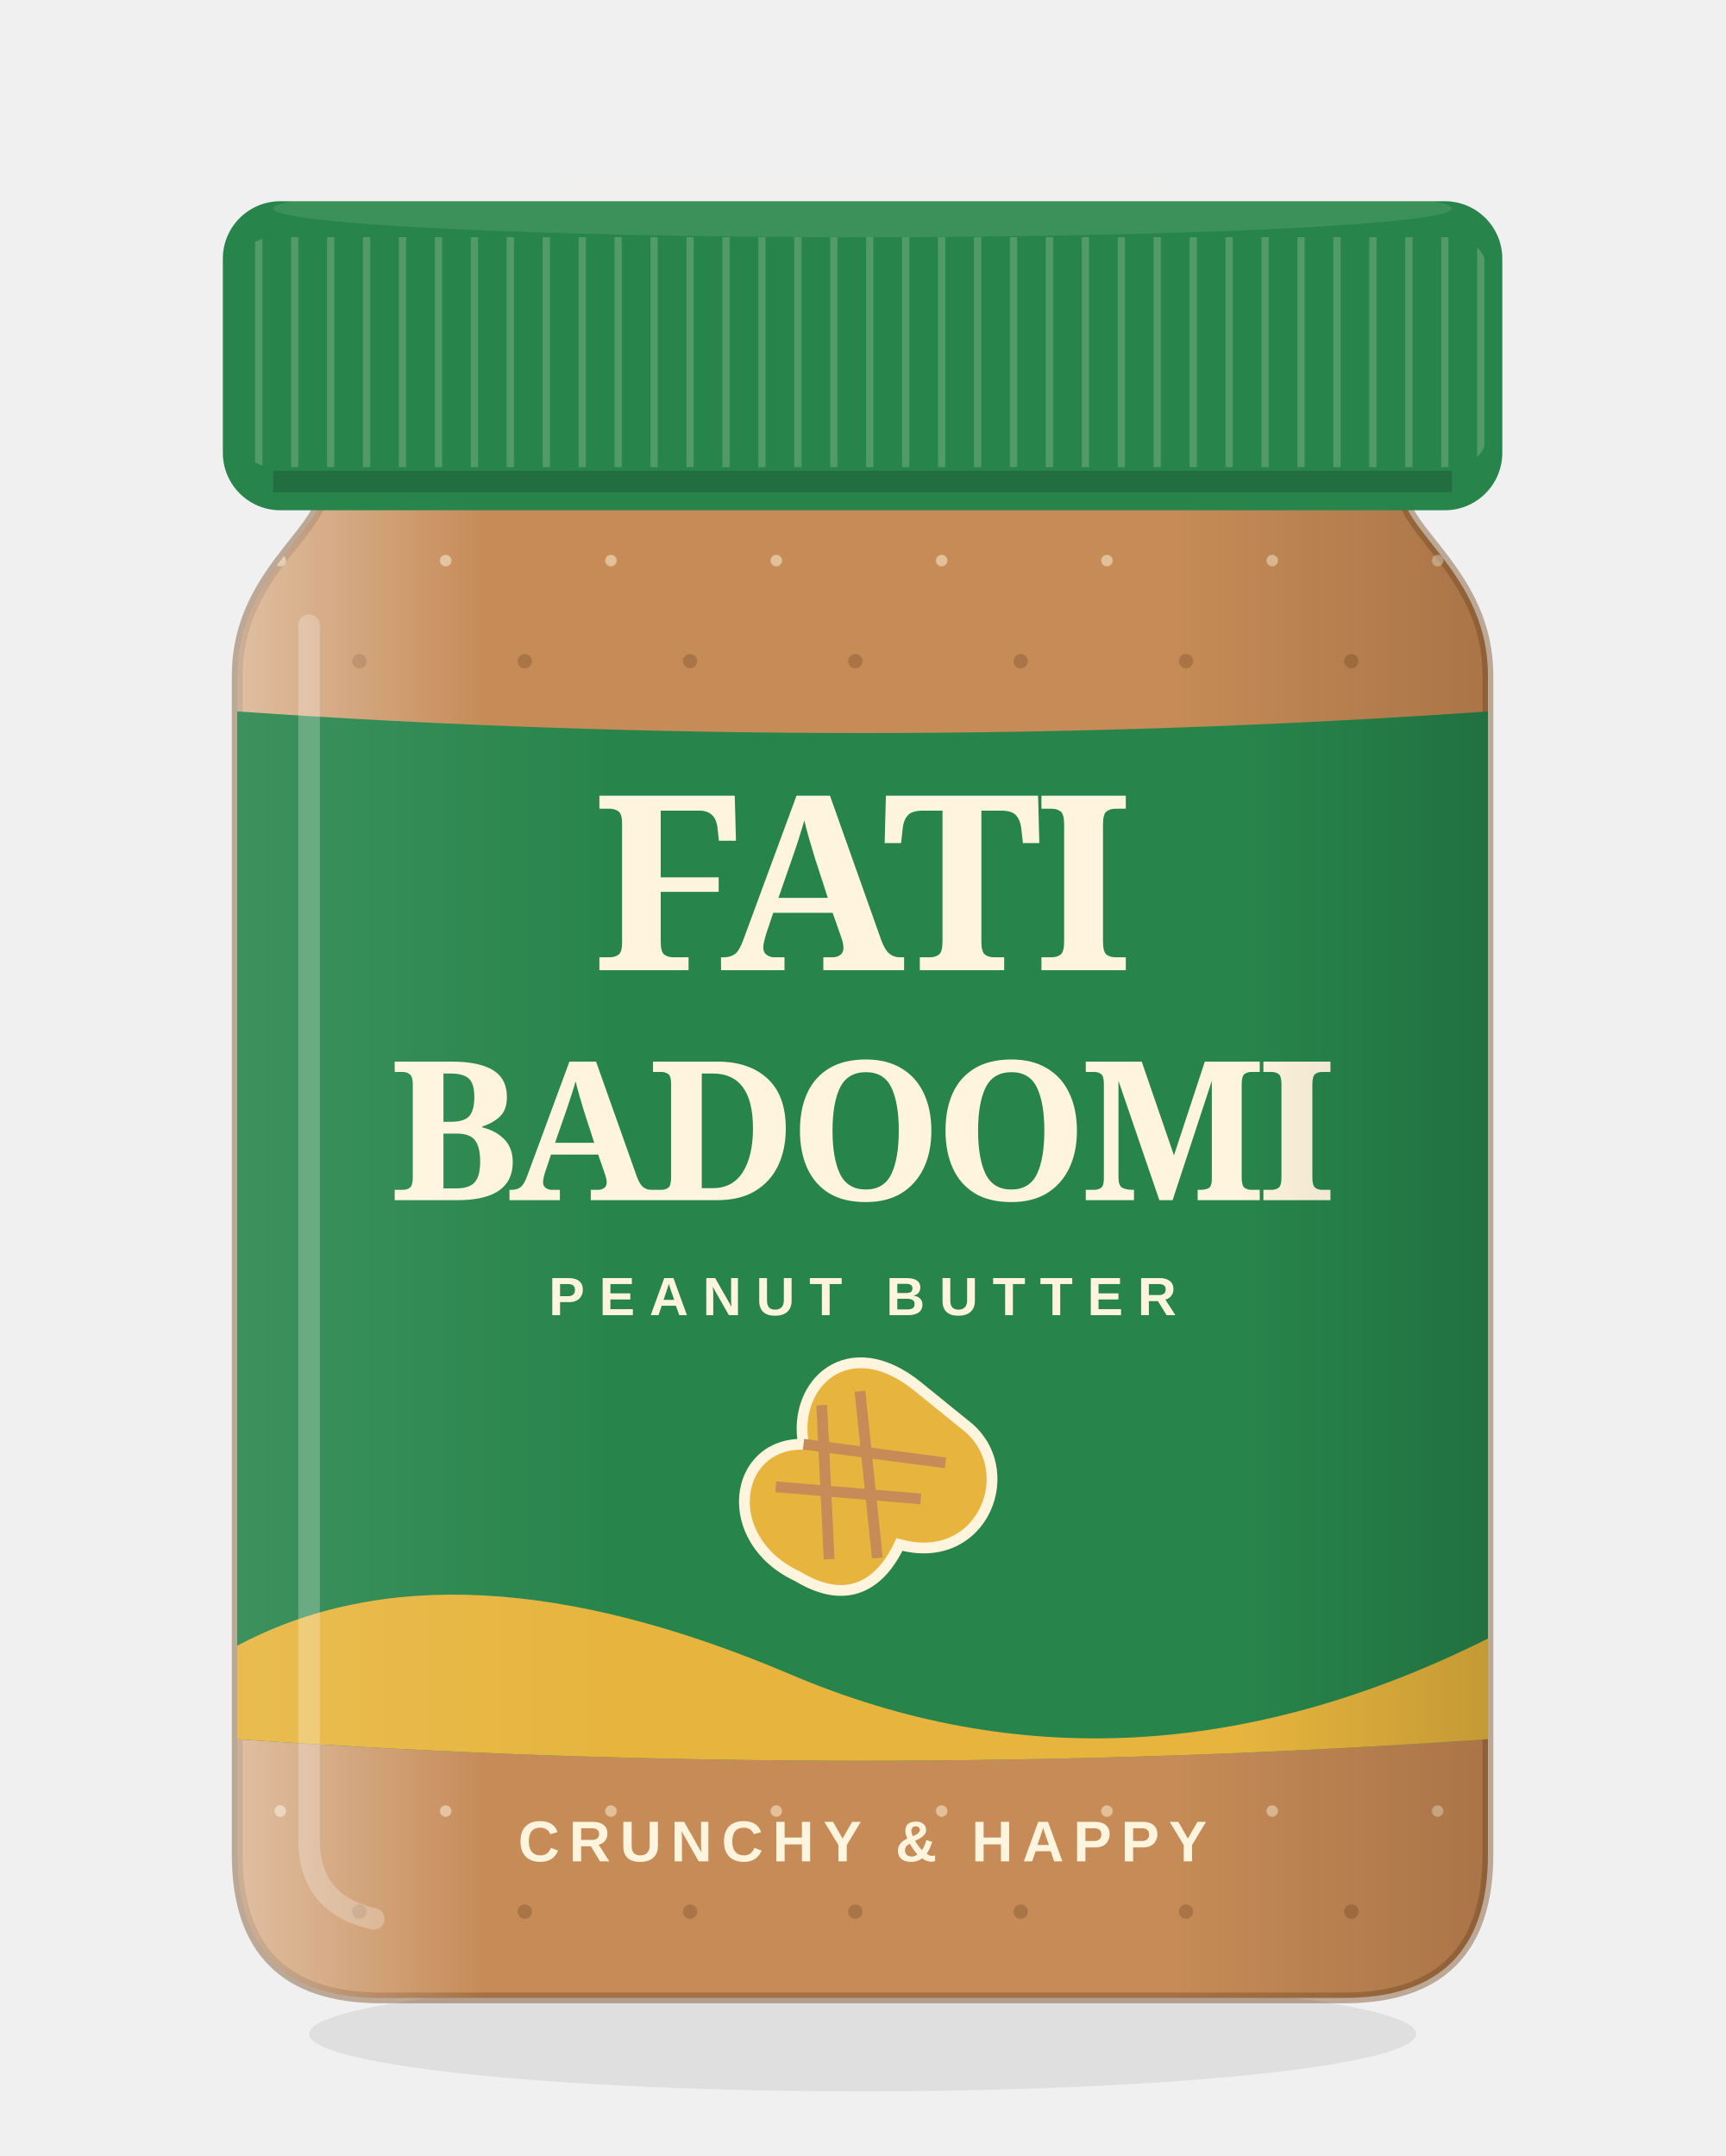
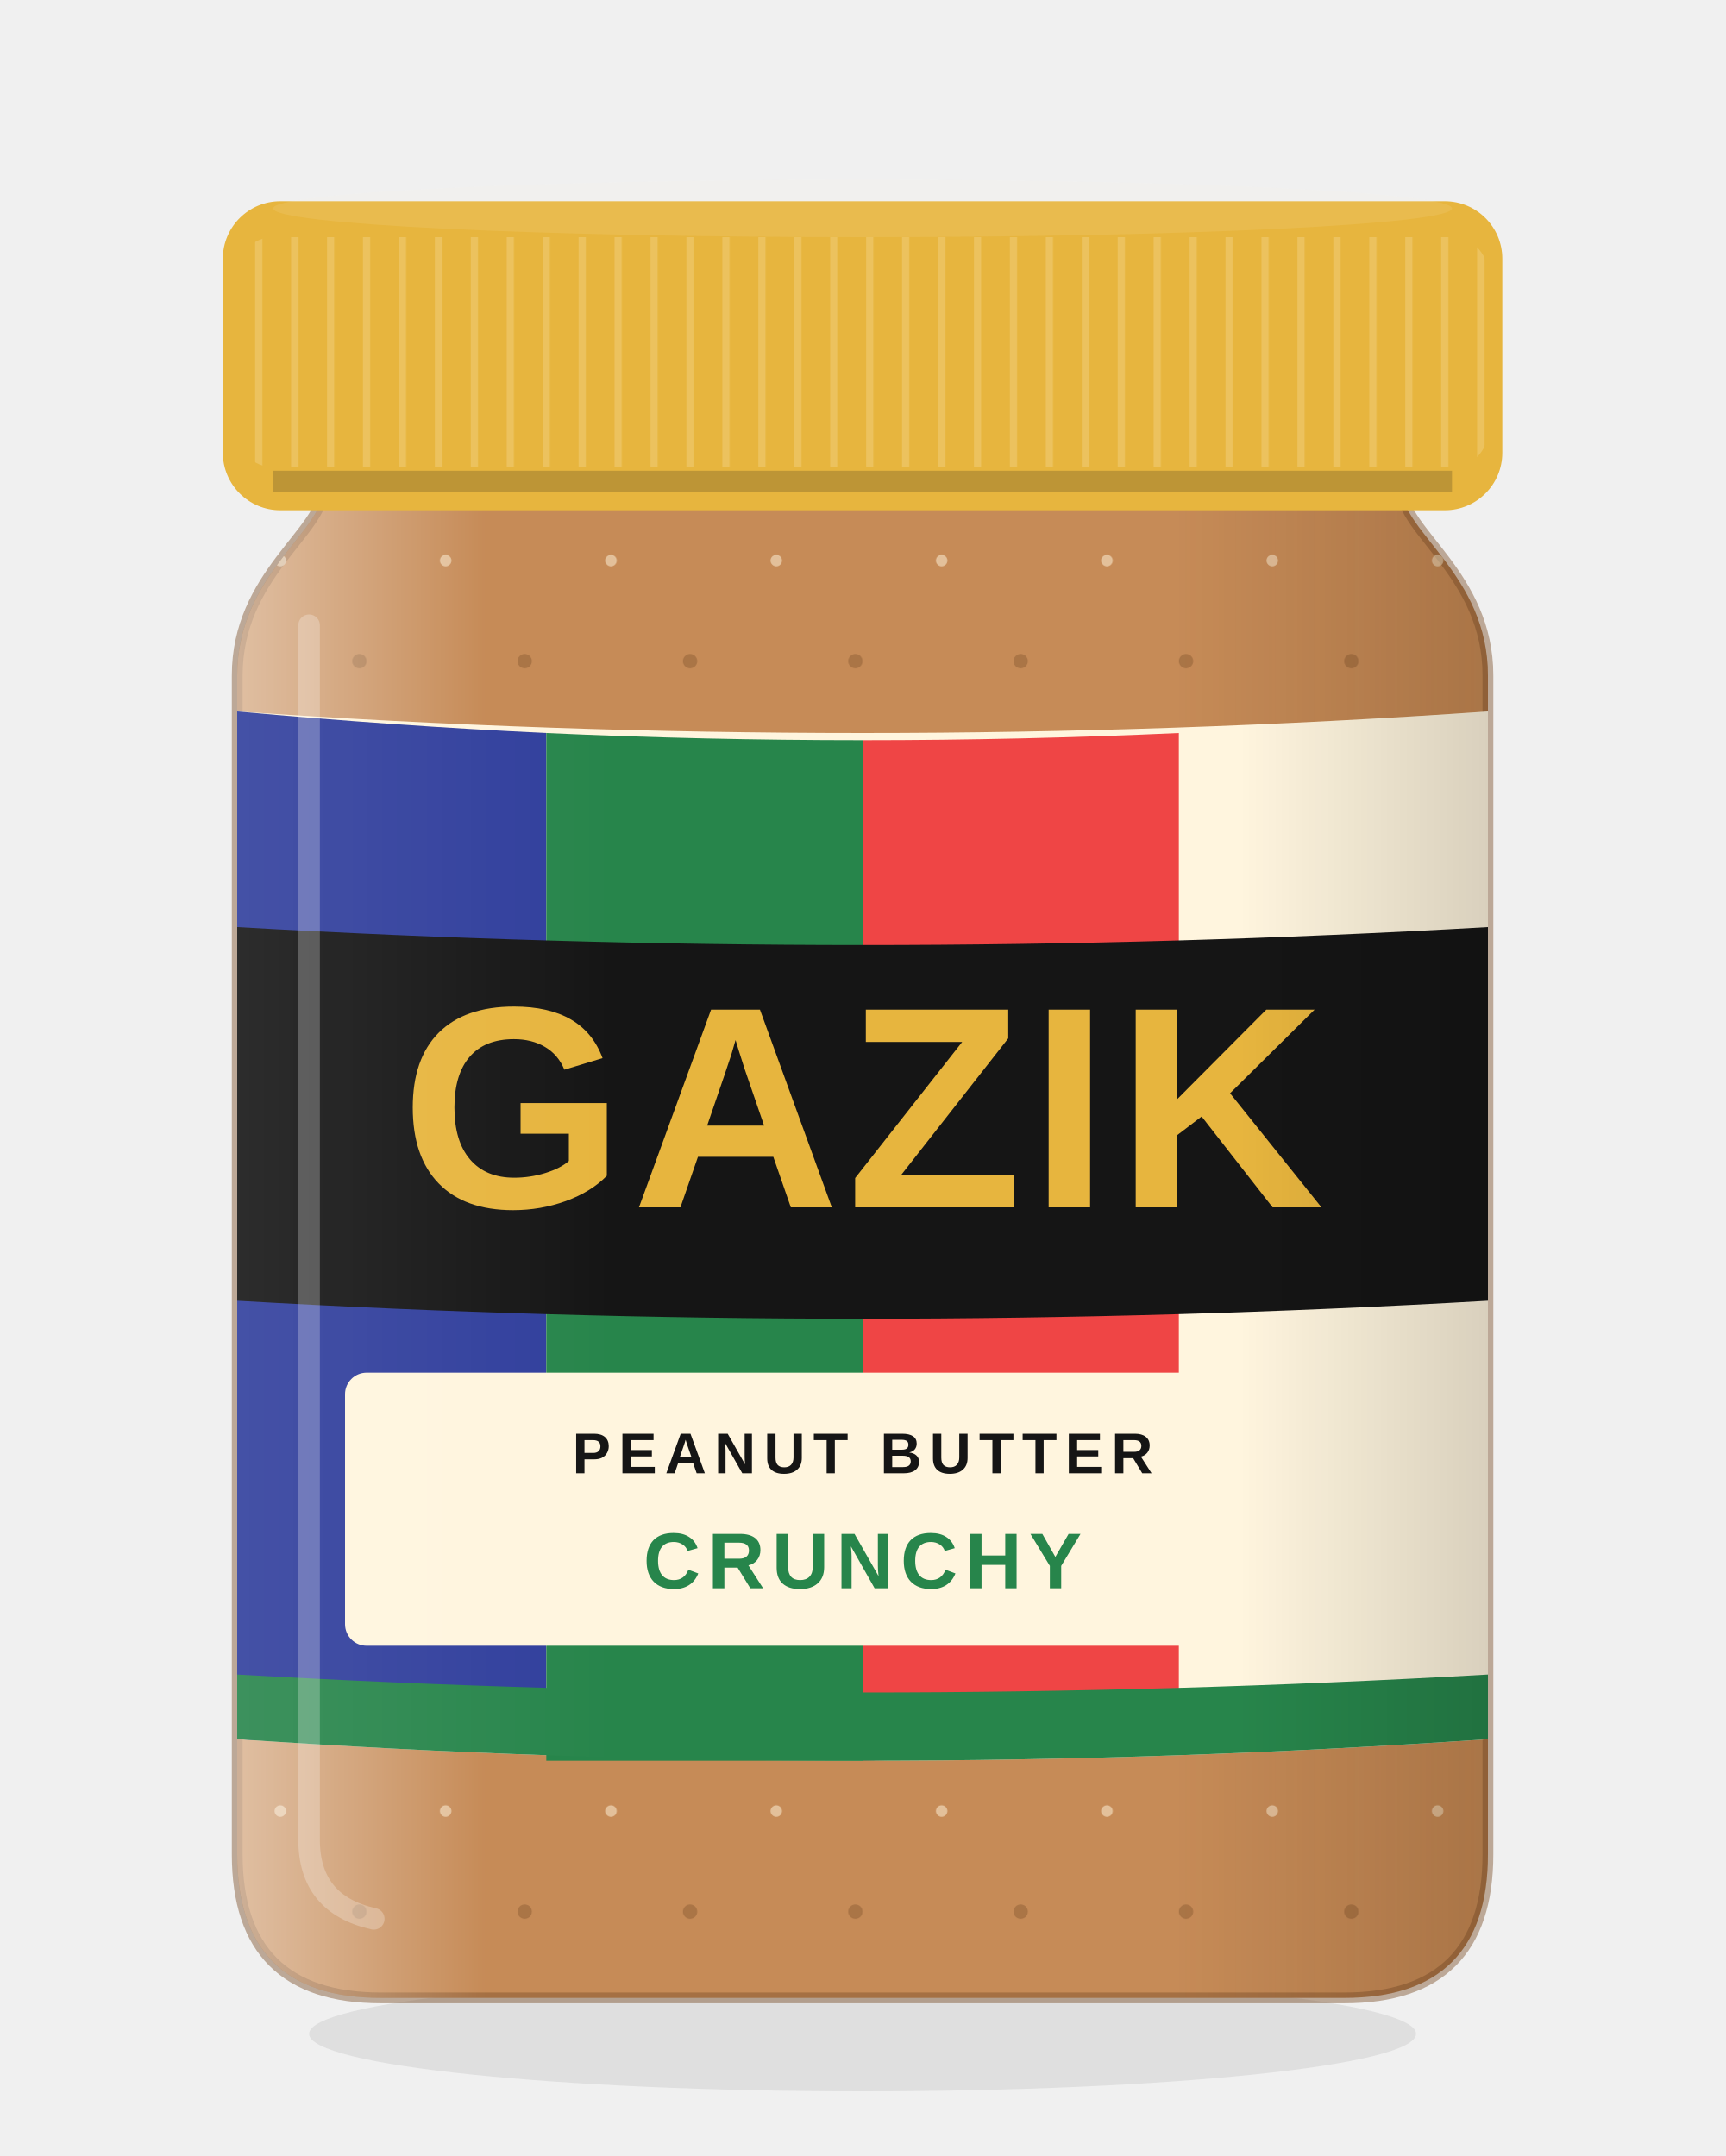
<svg xmlns="http://www.w3.org/2000/svg" width="240" height="300" viewBox="0 0 240 300">
  <defs>
    <linearGradient id="glass">
      <stop stop-color="#fff" stop-opacity=".45" />
      <stop offset=".2" stop-color="#fff" stop-opacity="0" />
      <stop offset=".75" stop-color="#43240c" stop-opacity="0" />
      <stop offset="1" stop-color="#43240c" stop-opacity=".22" />
    </linearGradient>
    <linearGradient id="label">
      <stop stop-color="#fff" stop-opacity=".1" />
      <stop offset=".3" stop-color="#fff" stop-opacity="0" />
      <stop offset=".8" stop-color="#000" stop-opacity="0" />
      <stop offset="1" stop-color="#000" stop-opacity=".15" />
    </linearGradient>
    <pattern id="lid" width="5" height="10" patternUnits="userSpaceOnUse">
      <path d="M1 0v10" stroke="#FFF5DE" stroke-opacity=".2" stroke-width="1" />
    </pattern>
    <pattern id="speckles" width="23" height="29" patternUnits="userSpaceOnUse">
      <circle cx="4" cy="5" r="1" fill="#69411e" opacity=".3" />
      <circle cx="16" cy="20" r=".8" fill="#FFF5DE" opacity=".5" />
    </pattern>
  </defs>
  <ellipse cx="120" cy="283" rx="77" ry="8" fill="#151515" opacity=".08" />
  <path d="M45 53h150v15c0 6 12 12 12 26v164q0 20-20 20H53q-20 0-20-20V94c0-14 12-20 12-26Z" fill="#C68B57" stroke="#7e502c" stroke-opacity=".45" stroke-width="1.5" />
  <path d="M45 53h150v15c0 6 12 12 12 26v164q0 20-20 20H53q-20 0-20-20V94c0-14 12-20 12-26Z" fill="url(#speckles)" />
  <path d="M45 53h150v15c0 6 12 12 12 26v164q0 20-20 20H53q-20 0-20-20V94c0-14 12-20 12-26Z" fill="url(#glass)" />
-   <rect x="31" y="28" width="178" height="43" rx="8" fill="#27854B" />
+   <rect x="31" y="28" width="178" height="43" rx="8" fill="#E7B53E" />
  <rect x="33" y="33" width="174" height="32" rx="5" fill="url(#lid)" />
  <ellipse cx="120" cy="29" rx="82" ry="4" fill="#FFF5DE" opacity=".1" />
  <path d="M38 67h164" stroke="#151515" stroke-opacity=".2" stroke-width="3" />
-   <path d="M33 99q87 6 174 0v143q-87 6-174 0Z" fill="#27854B" />
-   <text x="120" y="135" text-anchor="middle" fill="#FFF5DE" font-family="Georgia,serif" font-weight="900" font-size="34" letter-spacing="-1">FATI</text>
-   <text x="120" y="167" text-anchor="middle" fill="#FFF5DE" font-family="Georgia,serif" font-weight="900" font-size="27" letter-spacing="-1">BADOOMI</text>
-   <text x="120" y="183" text-anchor="middle" fill="#FFF5DE" font-family="Arial,sans-serif" font-weight="700" font-size="7.5" letter-spacing="2">PEANUT BUTTER</text>
-   <g transform="translate(105 191) rotate(25 15 16)">
-     <path d="M16 0C4-3 0 7 5 14-4 18 0 31 12 31c9 1 11-5 11-10 12-2 11-17 1-19Z" fill="#E7B53E" stroke="#FFF5DE" stroke-width="1.5" />
-     <path d="m9 4 12 20M5 8l10 19M5 14l19-6M4 21l19-7" stroke="#C68B57" stroke-width="1.5" fill="none" />
+   <g>
+     <path d="M33 99q87 6 174 0v143q-87 6-174 0Z" fill="#FFF5DE" />
+     <path d="M33 99q22 2 43 3v142l-43-2Z" fill="#303E9C" />
+     <path d="M76 102q22 1 44 1v142H76Z" fill="#27854B" />
+     <path d="M120 103q22 0 44-1v142l-44 1Z" fill="#EF4545" />
+     <path d="M33 129q87 5 174 0v52q-87 5-174 0Z" fill="#151515" />
+     <text x="120" y="168" text-anchor="middle" fill="#E7B53E" font-family="Arial,Helvetica,sans-serif" font-weight="900" font-size="40" letter-spacing="1">GAZIK</text>
+     <rect x="48" y="191" width="144" height="38" rx="3" fill="#FFF5DE" />
+     <text x="120" y="205" text-anchor="middle" fill="#151515" font-family="Arial,sans-serif" font-weight="700" font-size="8" letter-spacing="1.1">PEANUT BUTTER</text>
+     <text x="120" y="221" text-anchor="middle" fill="#27854B" font-family="Arial,sans-serif" font-weight="900" font-size="11" letter-spacing="1">CRUNCHY</text>
+     <path d="M33 233q87 5 174 0v9q-87 6-174 0Z" fill="#27854B" />
+     <path d="M33 99q87 6 174 0v143q-87 6-174 0Z" fill="url(#label)" />
  </g>
-   <path d="M33 229q30-16 77 4t97-5v14q-87 6-174 0Z" fill="#E7B53E" />
-   <text x="120" y="259" text-anchor="middle" fill="#FFF5DE" font-family="Arial,sans-serif" font-weight="700" font-size="8" letter-spacing="1.3">CRUNCHY &amp; HAPPY</text>
-   <path d="M33 99q87 6 174 0v143q-87 6-174 0Z" fill="url(#label)" />
  <path d="M43 87v169q0 9 9 11" fill="none" stroke="#fff" stroke-width="3" opacity=".25" stroke-linecap="round" />
</svg>
